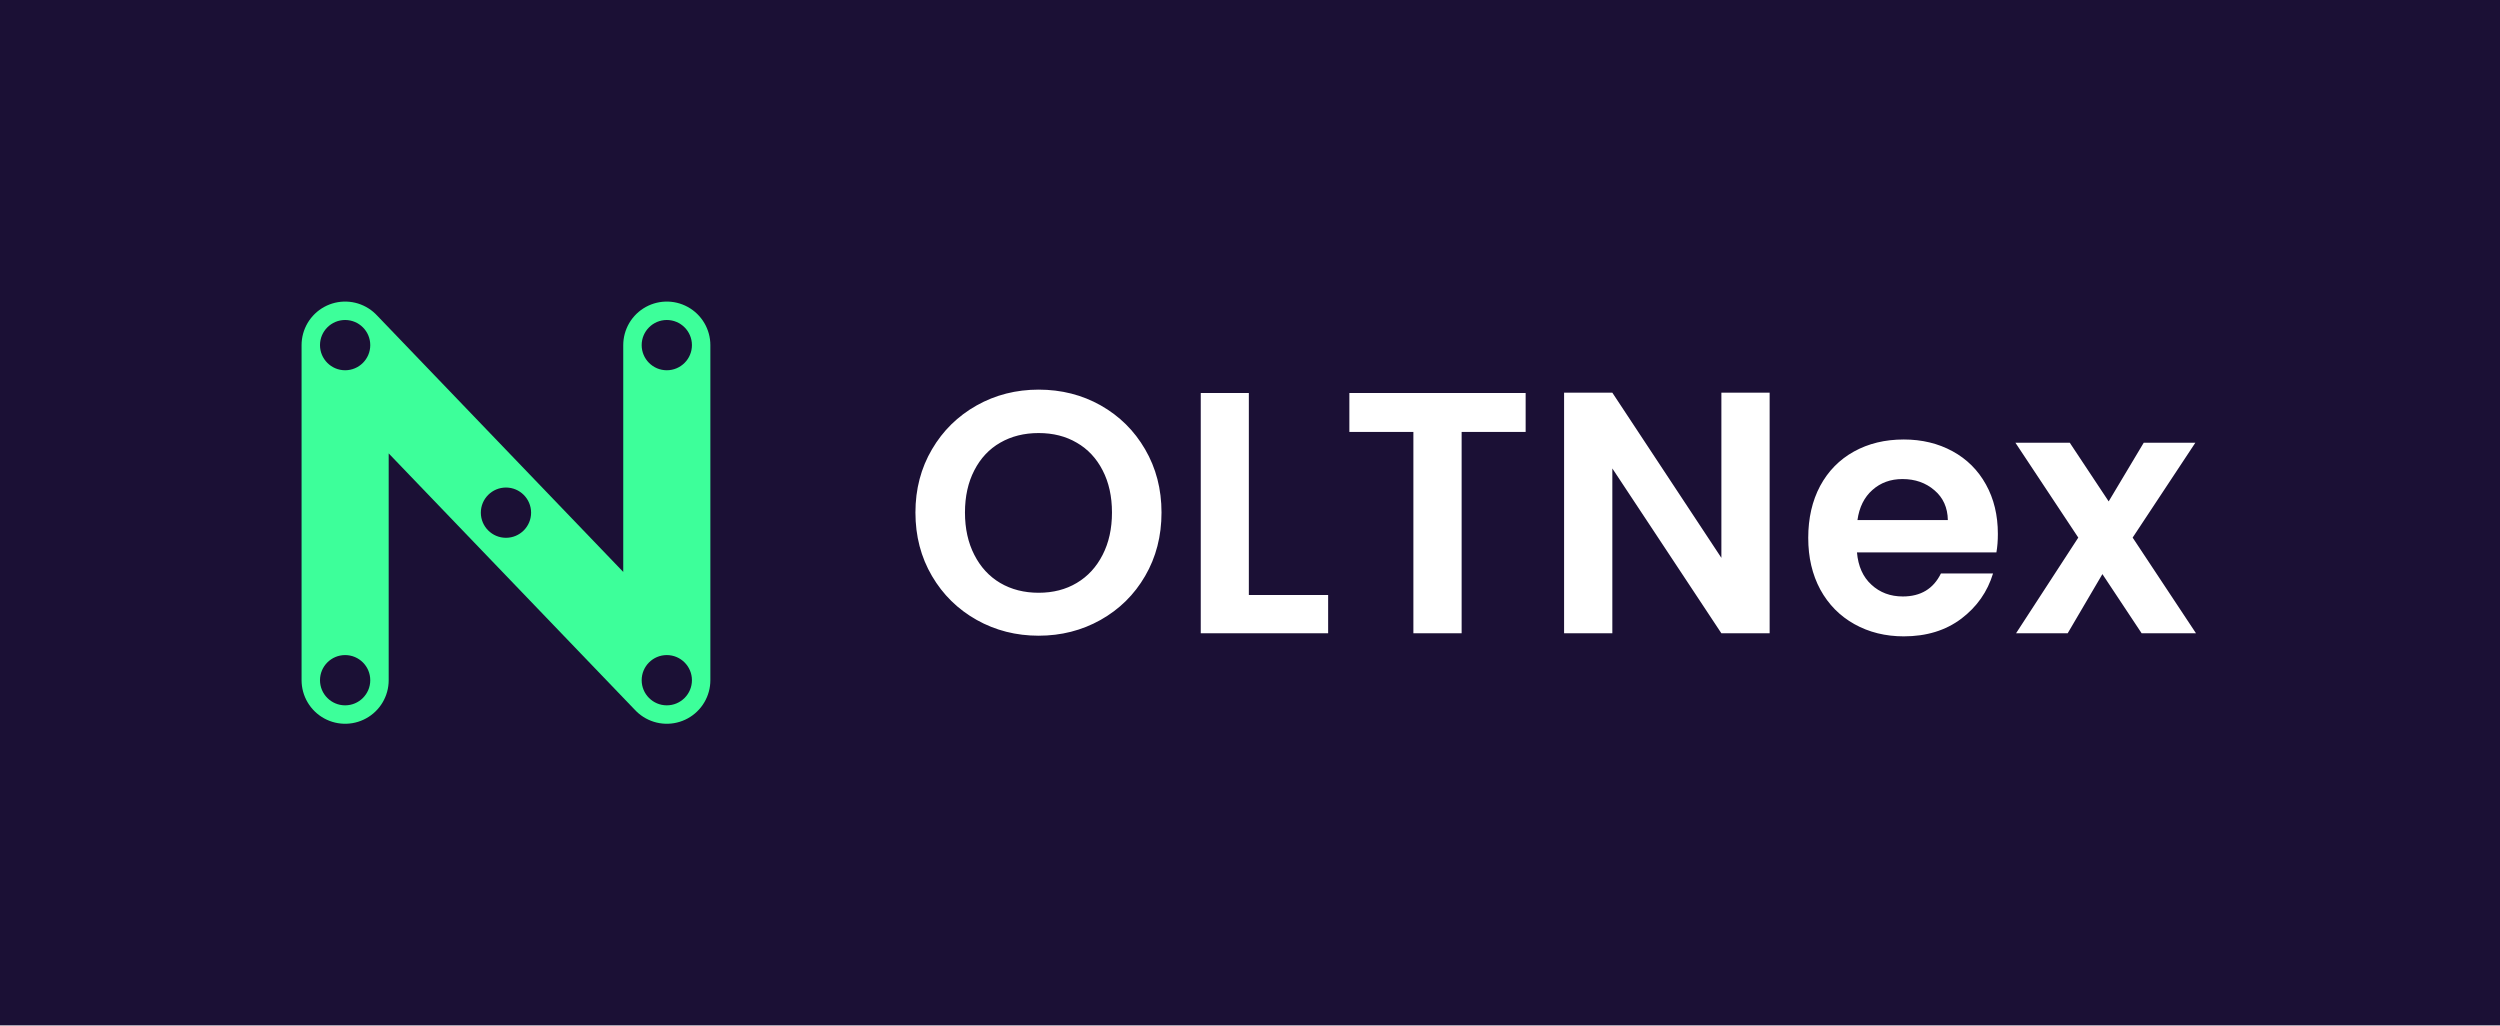
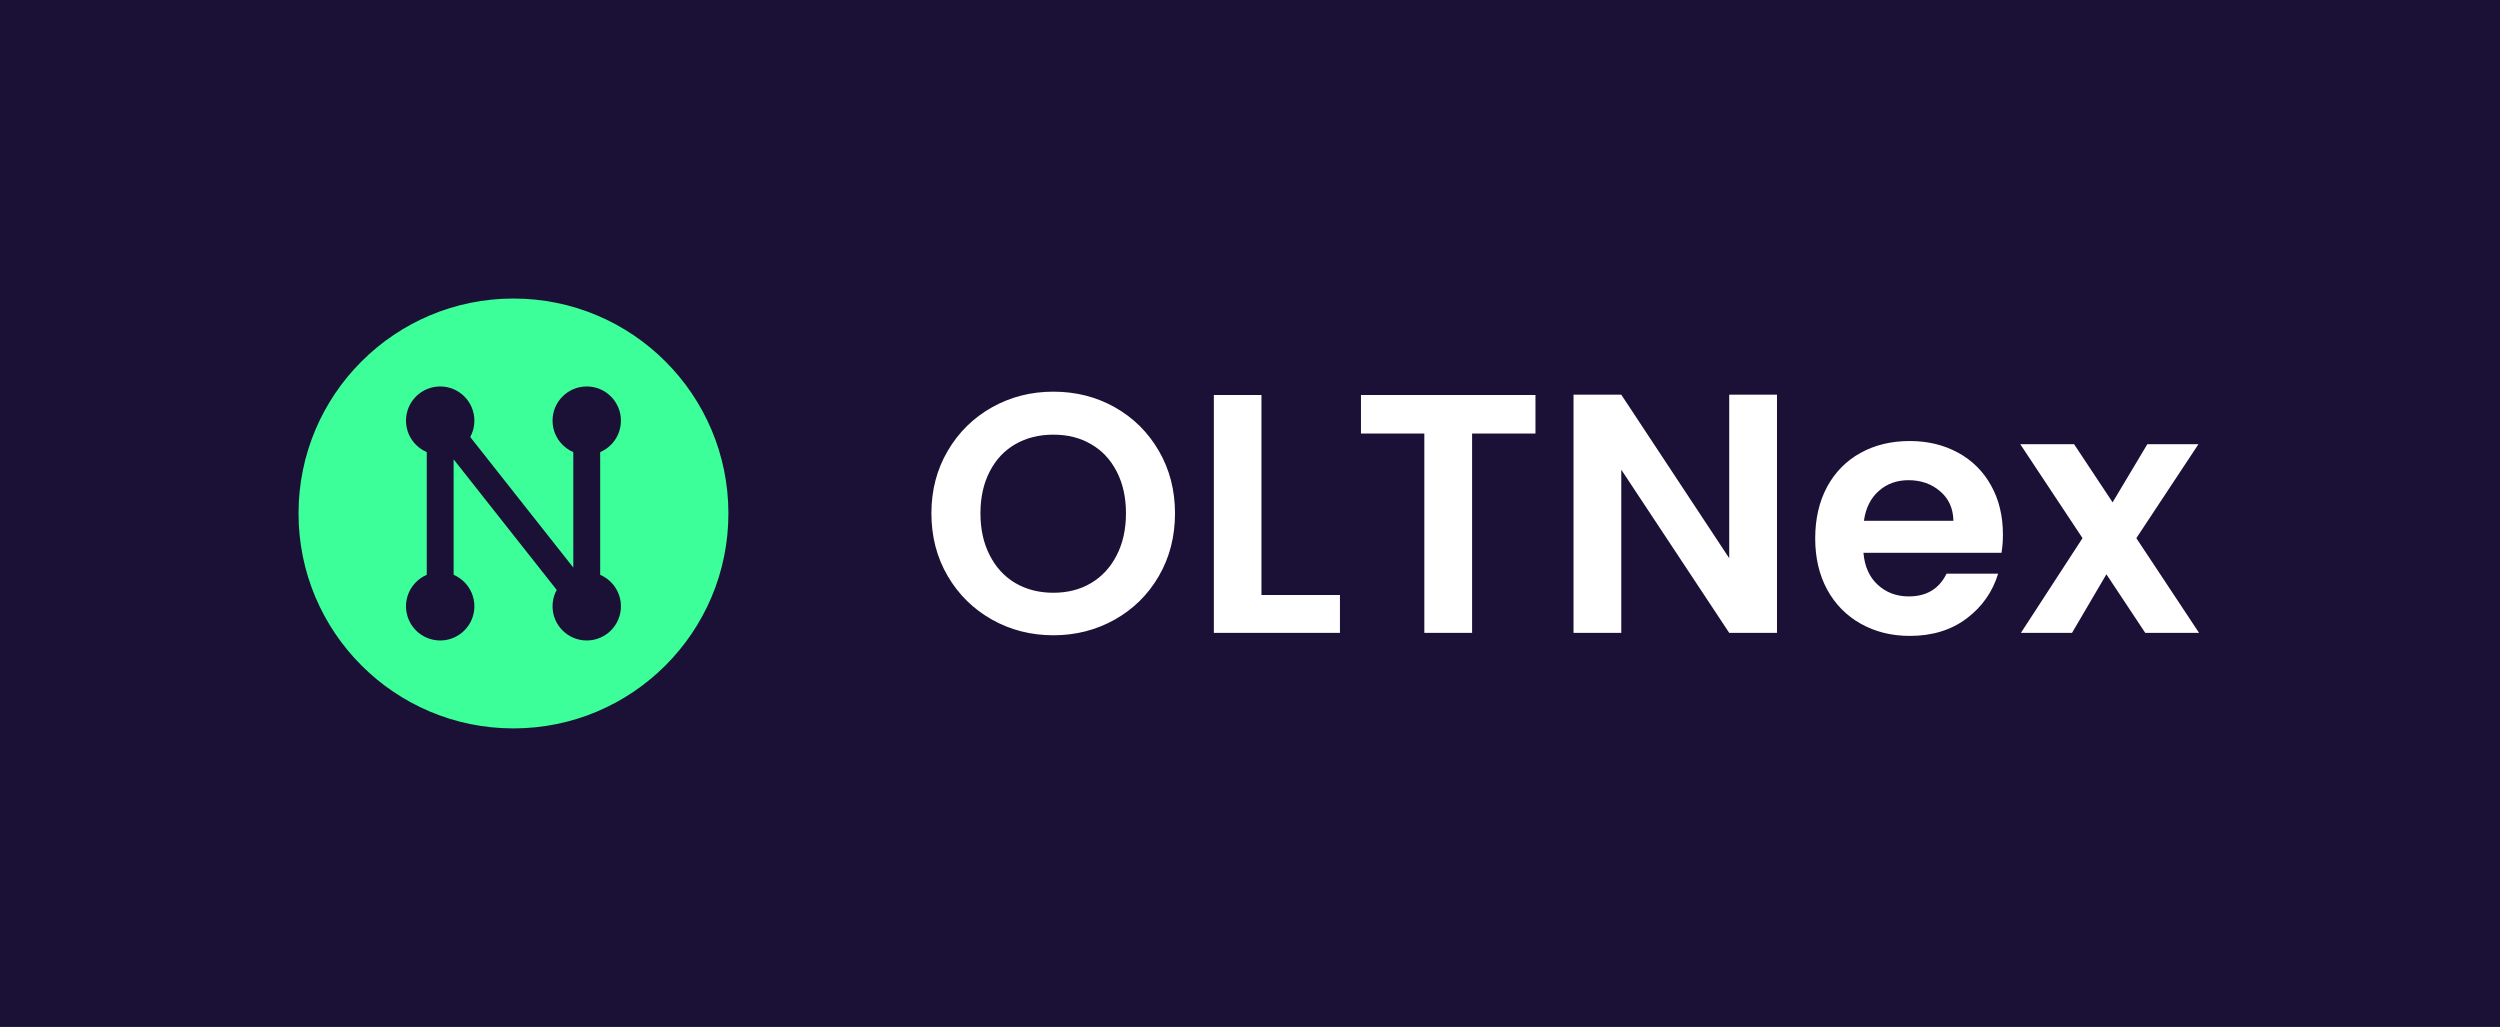
- <svg xmlns="http://www.w3.org/2000/svg" viewBox="0 0 1554.37 637.5" width="1554.37" height="637.5">
-   <rect width="1554.37" height="637.5" fill="#1B1035" />
-   <g transform="translate(214.583 214.583) scale(2.08333)">
+ <svg xmlns="http://www.w3.org/2000/svg" viewBox="0 0 1570.21 645" width="1570.21" height="645">
+   <rect width="1570.21" height="645" fill="#1B1035" />
+   <g transform="translate(169.091 169.091) scale(1.53409)">
    <defs>
-       <mask id="h" maskUnits="userSpaceOnUse" x="-30" y="-30" width="156" height="160">
-         <rect x="-30" y="-30" width="156" height="160" fill="#fff" />
-         <g fill="#000">
-           <circle cx="0" cy="0" r="7.5" />
-           <circle cx="96" cy="0" r="7.5" />
-           <circle cx="0" cy="100" r="7.5" />
-           <circle cx="96" cy="100" r="7.5" />
-           <circle cx="48" cy="50" r="7.5" />
-         </g>
+       <mask id="h" maskUnits="userSpaceOnUse" x="0" y="0" width="200" height="200">
+         <rect width="200" height="200" fill="#fff" />
+         <path d="M70 138V62L130 138V62" fill="none" stroke="#000" stroke-width="11" stroke-linecap="round" stroke-linejoin="round" />
+         <circle cx="70" cy="138" r="14" fill="#000" />
+         <circle cx="70" cy="62" r="14" fill="#000" />
+         <circle cx="130" cy="138" r="14" fill="#000" />
+         <circle cx="130" cy="62" r="14" fill="#000" />
      </mask>
    </defs>
-     <g mask="url(#h)" fill="none" stroke="#3DFF9A" stroke-width="26" stroke-linecap="round" stroke-linejoin="round">
-       <path d="M0 100V0M96 0V100M0 0L96 100" />
-     </g>
+     <circle cx="100" cy="100" r="88" fill="#3DFF9A" mask="url(#h)" />
  </g>
-   <path d="M7.5 -75.1Q7.5 -96.9 17.8 -114.4Q28.0 -131.8 45.6 -141.7Q63.1 -151.5 84.1 -151.5Q105.3 -151.5 122.7 -141.7Q140.2 -131.8 150.3 -114.4Q160.5 -96.9 160.5 -75.1Q160.5 -53.1 150.3 -35.6Q140.2 -18.2 122.6 -8.3Q105.1 1.5 84.1 1.5Q63.1 1.5 45.6 -8.3Q28.0 -18.2 17.8 -35.6Q7.5 -53.1 7.5 -75.1ZM129.7 -75.1Q129.7 -90.1 123.9 -101.3Q118.1 -112.6 107.8 -118.5Q97.6 -124.5 84.1 -124.5Q70.6 -124.5 60.2 -118.5Q49.9 -112.6 44.1 -101.3Q38.3 -90.1 38.3 -75.1Q38.3 -60.1 44.1 -48.8Q49.9 -37.4 60.2 -31.3Q70.6 -25.2 84.1 -25.2Q97.6 -25.2 107.8 -31.3Q118.1 -37.4 123.9 -48.8Q129.7 -60.1 129.7 -75.1ZM214.8 -23.8H264.1V0.0H184.9V-149.4H214.8ZM386.9 -149.4V-125.2H347.1V0.0H317.1V-125.2H277.3V-149.4ZM538.6 0.0H508.6L440.8 -102.5V0.0H410.8V-149.6H440.8L508.6 -46.9V-149.6H538.6ZM679.6 -50.3H592.9Q594.0 -37.4 601.9 -30.2Q609.8 -22.9 621.4 -22.9Q638.1 -22.9 645.1 -37.2H677.5Q672.3 -20.1 657.8 -9.1Q643.2 1.9 622.0 1.9Q604.9 1.9 591.3 -5.7Q577.7 -13.3 570.1 -27.2Q562.6 -41.1 562.6 -59.3Q562.6 -77.7 570.0 -91.6Q577.5 -105.5 591.0 -113.0Q604.5 -120.5 622.0 -120.5Q638.9 -120.5 652.3 -113.2Q665.7 -105.9 673.1 -92.5Q680.5 -79.2 680.5 -61.8Q680.5 -55.4 679.6 -50.3ZM649.4 -70.4Q649.2 -82.0 641.1 -88.9Q633.0 -95.9 621.2 -95.9Q610.1 -95.9 602.5 -89.1Q594.9 -82.4 593.2 -70.4ZM769.9 0.0 745.5 -36.8 723.9 0.0H691.8L730.5 -59.5L691.4 -118.5H725.2L749.4 -82.0L771.2 -118.5H803.3L764.3 -59.5L803.7 0.0Z" fill="#FFFFFF" transform="translate(561.667 393.75)" />
+   <path d="M7.5 -75.1Q7.5 -96.9 17.8 -114.4Q28.0 -131.8 45.6 -141.7Q63.1 -151.5 84.1 -151.5Q105.3 -151.5 122.7 -141.7Q140.2 -131.8 150.3 -114.4Q160.5 -96.9 160.5 -75.1Q160.5 -53.1 150.3 -35.6Q140.2 -18.2 122.6 -8.3Q105.1 1.5 84.1 1.5Q63.1 1.5 45.6 -8.3Q28.0 -18.2 17.8 -35.6Q7.5 -53.1 7.5 -75.1ZM129.7 -75.1Q129.7 -90.1 123.9 -101.3Q118.1 -112.6 107.8 -118.5Q97.6 -124.5 84.1 -124.5Q70.6 -124.5 60.2 -118.5Q49.9 -112.6 44.1 -101.3Q38.3 -90.1 38.3 -75.1Q38.3 -60.1 44.1 -48.8Q49.9 -37.4 60.2 -31.3Q70.6 -25.2 84.1 -25.2Q97.6 -25.2 107.8 -31.3Q118.1 -37.4 123.9 -48.8Q129.7 -60.1 129.7 -75.1ZM214.8 -23.8H264.1V0.0H184.9V-149.4H214.8ZM386.9 -149.4V-125.2H347.1V0.0H317.1V-125.2H277.3V-149.4ZM538.6 0.0H508.6L440.8 -102.5V0.0H410.8V-149.6H440.8L508.6 -46.9V-149.6H538.6ZM679.6 -50.3H592.9Q594.0 -37.4 601.9 -30.2Q609.8 -22.9 621.4 -22.9Q638.1 -22.9 645.1 -37.2H677.5Q672.3 -20.1 657.8 -9.1Q643.2 1.9 622.0 1.9Q604.9 1.9 591.3 -5.7Q577.7 -13.3 570.1 -27.2Q562.6 -41.1 562.6 -59.3Q562.6 -77.7 570.0 -91.6Q577.5 -105.5 591.0 -113.0Q604.5 -120.5 622.0 -120.5Q638.9 -120.5 652.3 -113.2Q665.7 -105.9 673.1 -92.5Q680.5 -79.2 680.5 -61.8Q680.5 -55.4 679.6 -50.3ZM649.4 -70.4Q649.2 -82.0 641.1 -88.9Q633.0 -95.9 621.2 -95.9Q610.1 -95.9 602.5 -89.1Q594.9 -82.4 593.2 -70.4ZM769.9 0.0 745.5 -36.8 723.9 0.0H691.8L730.5 -59.5L691.4 -118.5H725.2L749.4 -82.0L771.2 -118.5H803.3L764.3 -59.5L803.7 0.0Z" fill="#FFFFFF" transform="translate(577.5 397.5)" />
</svg>
